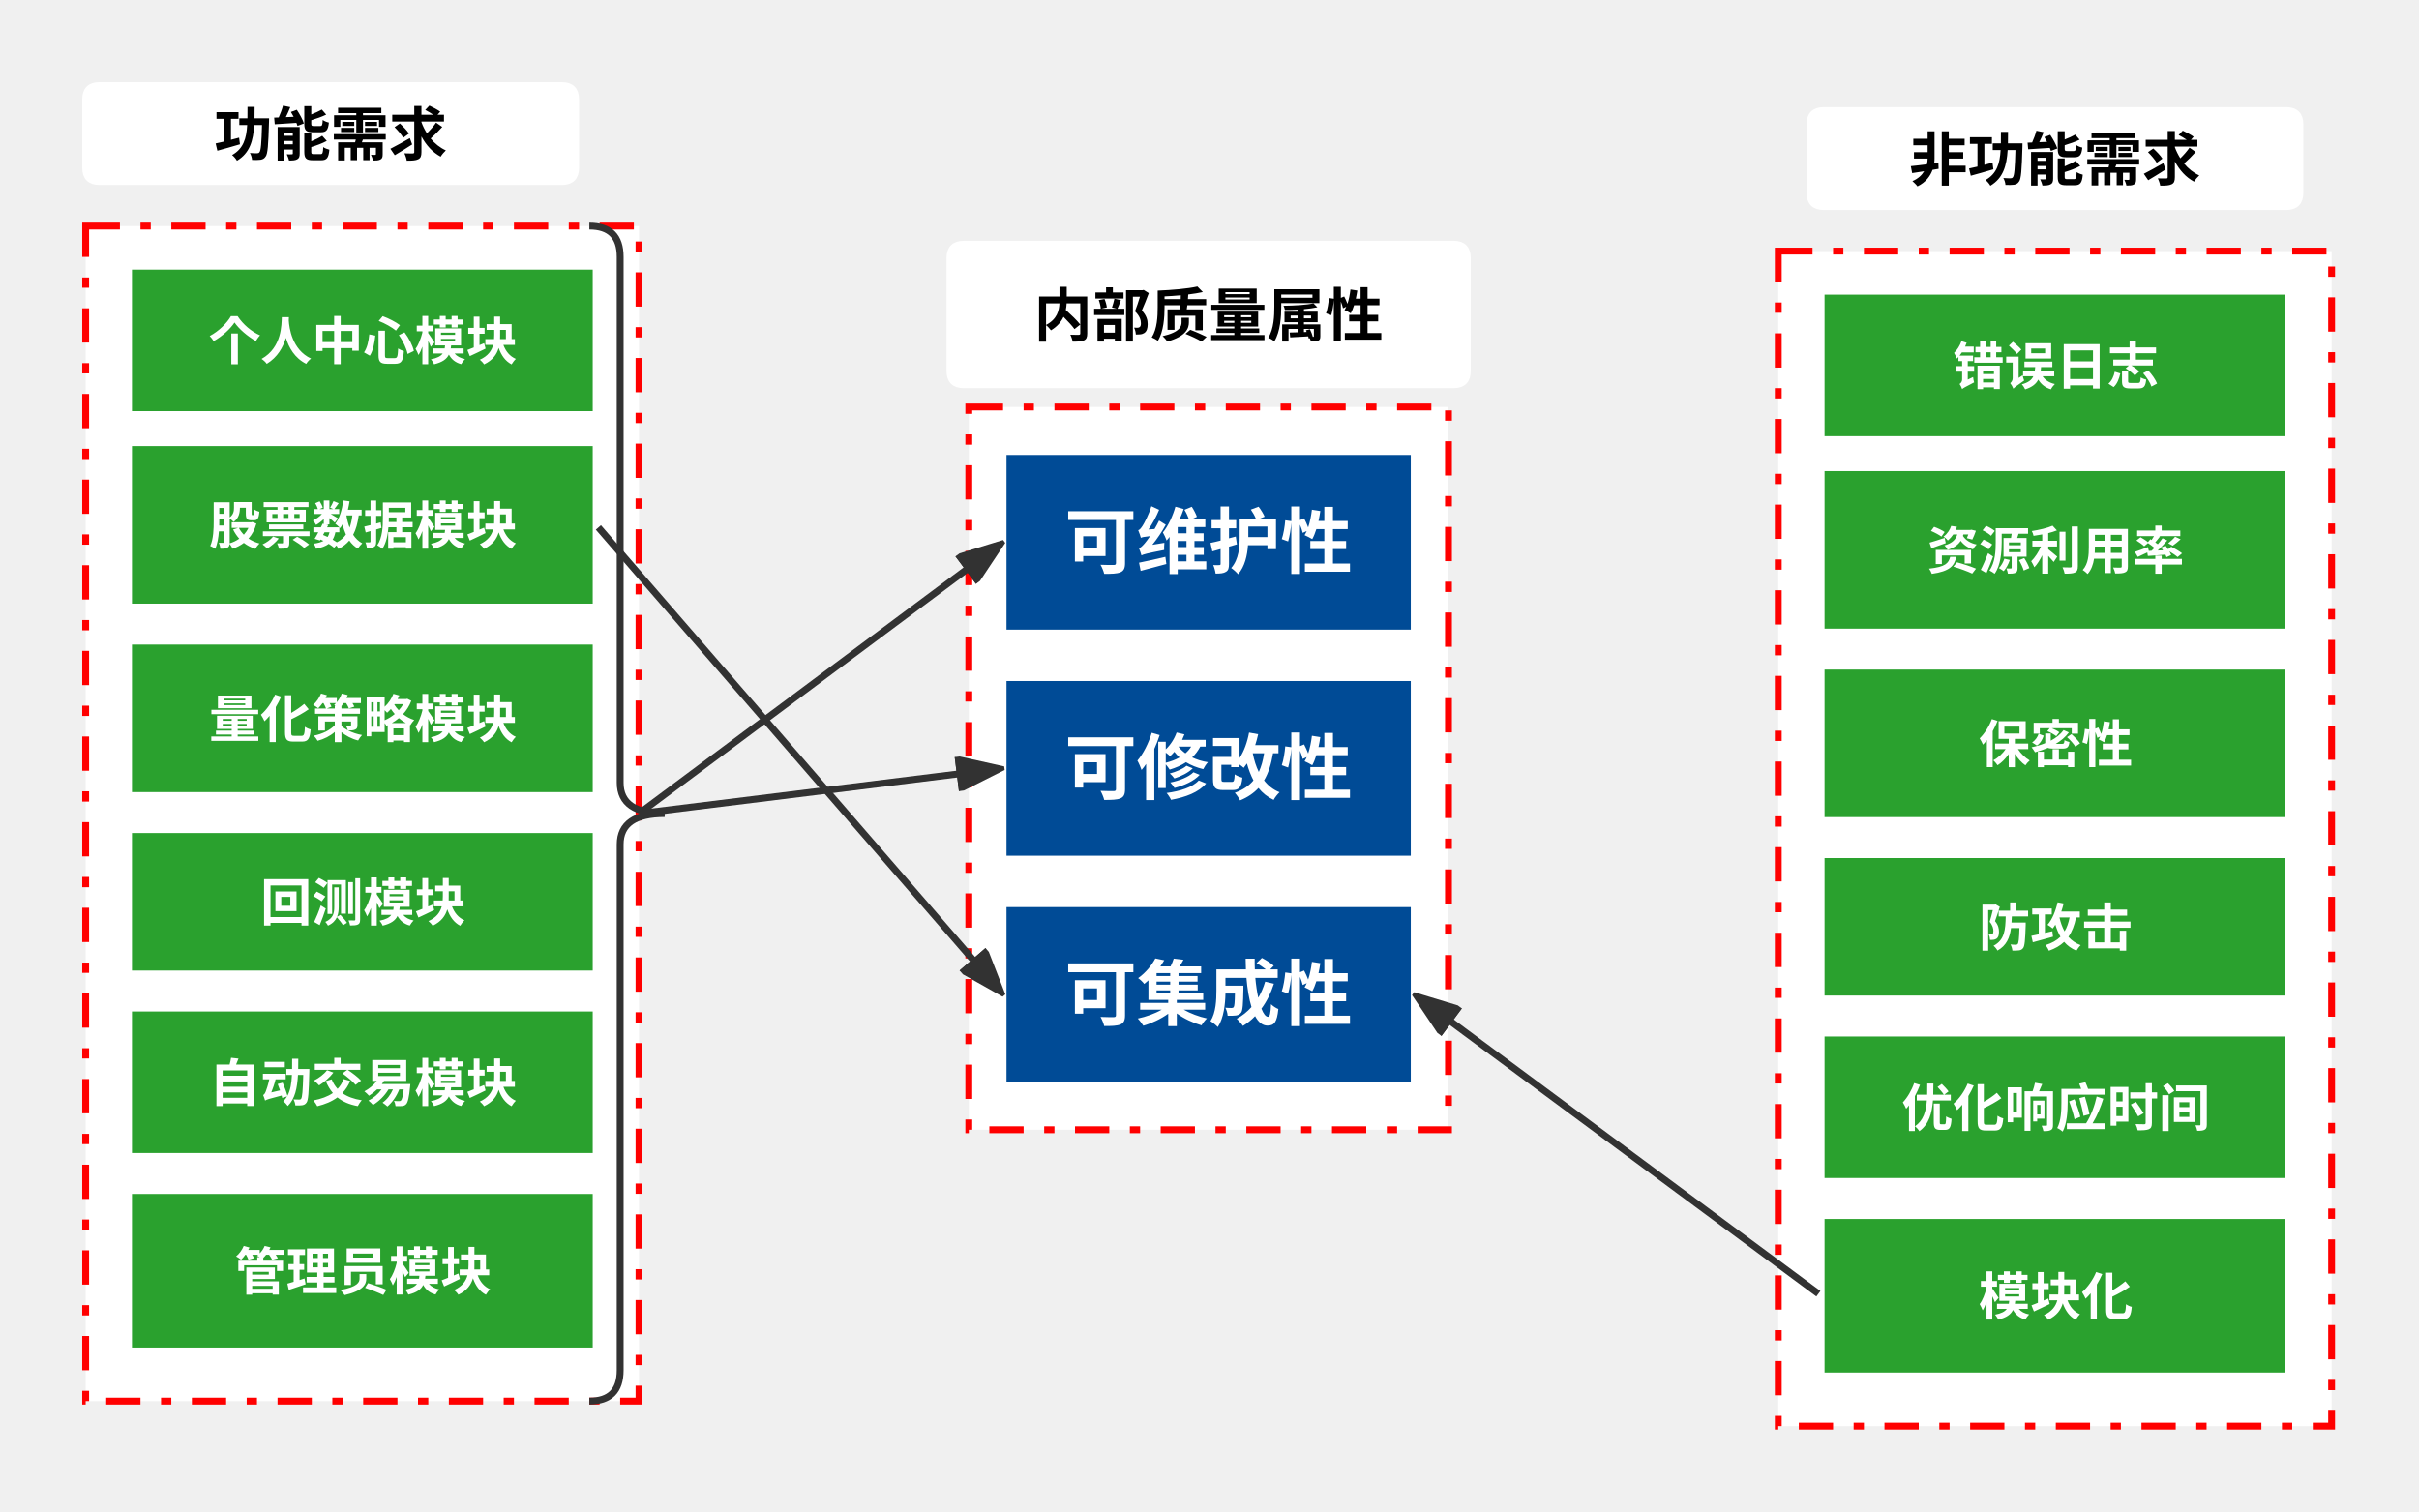
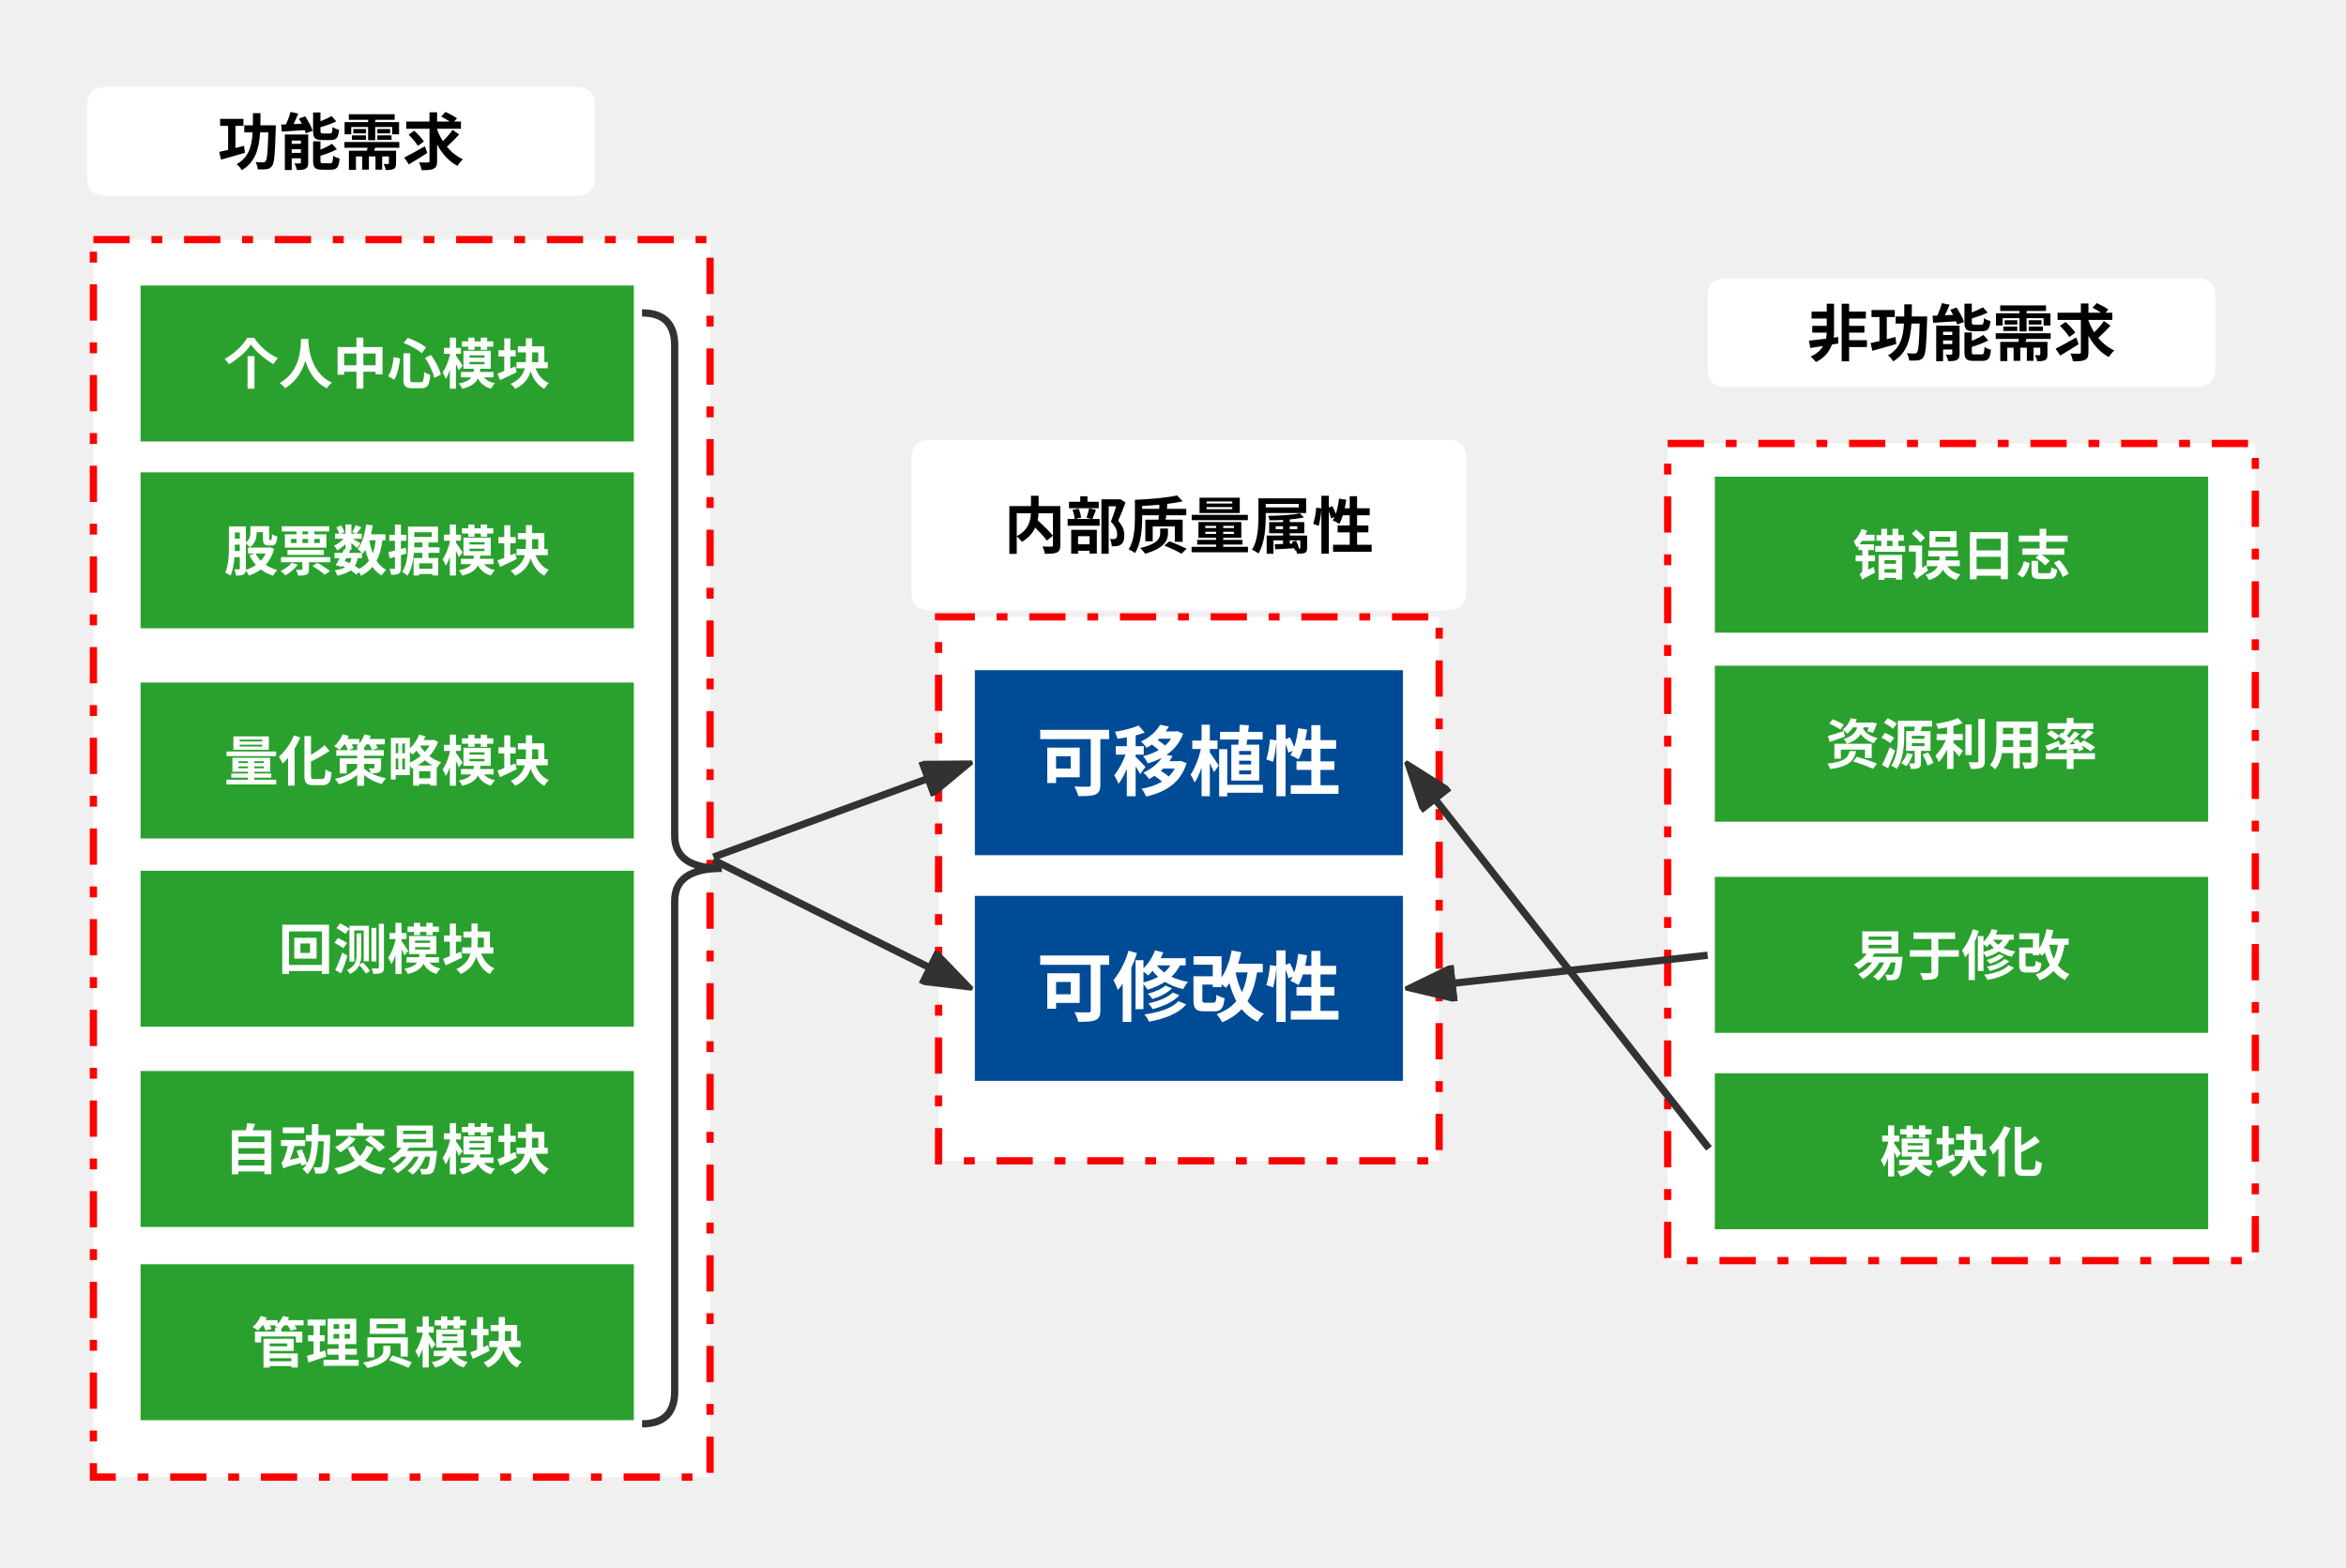
- <svg xmlns="http://www.w3.org/2000/svg" id="SvgjsSvg1006" width="706" height="441.305" version="1.1">
+ <svg xmlns="http://www.w3.org/2000/svg" id="SvgjsSvg1006" width="646.75" height="432.055" version="1.1">
  <defs id="SvgjsDefs1007">
-     <marker id="SvgjsMarker1130" markerWidth="14" markerHeight="10" refX="10" refY="5" viewBox="0 0 14 10" orient="auto" markerUnits="userSpaceOnUse" stroke-dasharray="0,0">
-       <path id="SvgjsPath1131" d="M0,0 L14,5 L0,10 L0,0" fill="#323232" stroke="#323232" stroke-width="1" />
-     </marker>
-     <marker id="SvgjsMarker1139" markerWidth="14" markerHeight="10" refX="10" refY="5" viewBox="0 0 14 10" orient="auto" markerUnits="userSpaceOnUse" stroke-dasharray="0,0">
-       <path id="SvgjsPath1140" d="M0,0 L14,5 L0,10 L0,0" fill="#323232" stroke="#323232" stroke-width="1" />
-     </marker>
-     <marker id="SvgjsMarker1143" markerWidth="14" markerHeight="10" refX="10" refY="5" viewBox="0 0 14 10" orient="auto" markerUnits="userSpaceOnUse" stroke-dasharray="0,0">
-       <path id="SvgjsPath1144" d="M0,0 L14,5 L0,10 L0,0" fill="#323232" stroke="#323232" stroke-width="1" />
-     </marker>
-     <marker id="SvgjsMarker1147" markerWidth="14" markerHeight="10" refX="10" refY="5" viewBox="0 0 14 10" orient="auto" markerUnits="userSpaceOnUse" stroke-dasharray="0,0">
-       <path id="SvgjsPath1148" d="M0,0 L14,5 L0,10 L0,0" fill="#323232" stroke="#323232" stroke-width="1" />
+     <marker id="SvgjsMarker1078" markerWidth="14" markerHeight="10" refX="10" refY="5" viewBox="0 0 14 10" orient="auto" markerUnits="userSpaceOnUse" stroke-dasharray="0,0">
+       <path id="SvgjsPath1079" d="M0,0 L14,5 L0,10 L0,0" fill="#323232" stroke="#323232" stroke-width="1" />
+     </marker>
+     <marker id="SvgjsMarker1087" markerWidth="14" markerHeight="10" refX="10" refY="5" viewBox="0 0 14 10" orient="auto" markerUnits="userSpaceOnUse" stroke-dasharray="0,0">
+       <path id="SvgjsPath1088" d="M0,0 L14,5 L0,10 L0,0" fill="#323232" stroke="#323232" stroke-width="1" />
+     </marker>
+     <marker id="SvgjsMarker1125" markerWidth="14" markerHeight="10" refX="10" refY="5" viewBox="0 0 14 10" orient="auto" markerUnits="userSpaceOnUse" stroke-dasharray="0,0">
+       <path id="SvgjsPath1126" d="M0,0 L14,5 L0,10 L0,0" fill="#323232" stroke="#323232" stroke-width="1" />
+     </marker>
+     <marker id="SvgjsMarker1129" markerWidth="14" markerHeight="10" refX="10" refY="5" viewBox="0 0 14 10" orient="auto" markerUnits="userSpaceOnUse" stroke-dasharray="0,0">
+       <path id="SvgjsPath1130" d="M0,0 L14,5 L0,10 L0,0" fill="#323232" stroke="#323232" stroke-width="1" />
    </marker>
  </defs>
-   <g id="SvgjsG1008" transform="translate(277.25,71.30469)">
-     <path id="SvgjsPath1009" d="M 0 4Q 0 0 4 0L 147 0Q 151 0 151 4L 151 37Q 151 41 147 41L 4 41Q 0 41 0 37Z" stroke="rgba(255,255,255,1)" stroke-width="2" fill-opacity="1" fill="#ffffff" />
+   <g id="SvgjsG1008" transform="translate(252.25,122.2612)">
+     <path id="SvgjsPath1009" d="M 0 4Q 0 0 4 0L 147 0Q 151 0 151 4L 151 41Q 151 45 147 45L 4 45Q 0 45 0 41Z" stroke="rgba(255,255,255,1)" stroke-width="2" fill-opacity="1" fill="#ffffff" />
    <g id="SvgjsG1010">
-       <text id="SvgjsText1011" font-family="微软雅黑" text-anchor="middle" font-size="17px" width="131px" fill="#000000" font-weight="700" align="middle" lineHeight="125%" anchor="middle" family="微软雅黑" size="17px" weight="700" font-style="" opacity="1" y="5.875" transform="rotate(0)">
+       <text id="SvgjsText1011" font-family="微软雅黑" text-anchor="middle" font-size="17px" width="131px" fill="#000000" font-weight="700" align="middle" lineHeight="125%" anchor="middle" family="微软雅黑" size="17px" weight="700" font-style="" opacity="1" y="7.875" transform="rotate(0)">
        <tspan id="SvgjsTspan1012" dy="21" x="75.5">
          <tspan id="SvgjsTspan1013" style="text-decoration:;">内部质量属性</tspan>
        </tspan>
      </text>
    </g>
  </g>
-   <g id="SvgjsG1014" transform="translate(282.75,118.8047)">
-     <path id="SvgjsPath1015" d="M 0 0L 140 0L 140 211L 0 211Z" stroke-dasharray="10,6,3,6" stroke="rgba(255,0,0,1)" stroke-width="2" fill-opacity="1" fill="#ffffff" />
+   <g id="SvgjsG1014" transform="translate(258.75,170.0641)">
+     <path id="SvgjsPath1015" d="M 0 0L 138 0L 138 149.973L 0 149.973Z" stroke-dasharray="10,6,3,6" stroke="rgba(255,0,0,1)" stroke-width="2" fill-opacity="1" fill="#ffffff" />
    <g id="SvgjsG1016">
-       <text id="SvgjsText1017" font-family="微软雅黑" text-anchor="middle" font-size="21px" width="120px" fill="#ffffff" font-weight="700" align="middle" lineHeight="125%" anchor="middle" family="微软雅黑" size="21px" weight="700" font-style="" opacity="1" y="86.875" transform="rotate(0)" />
-     </g>
-   </g>
-   <g id="SvgjsG1018" transform="translate(292.75,263.8047)">
+       <text id="SvgjsText1017" font-family="微软雅黑" text-anchor="middle" font-size="21px" width="118px" fill="#000000" font-weight="700" align="middle" lineHeight="125%" anchor="middle" family="微软雅黑" size="21px" weight="700" font-style="" opacity="1" y="56.361" transform="rotate(0)" />
+     </g>
+   </g>
+   <g id="SvgjsG1018" transform="translate(267.75,183.7724)">
    <path id="SvgjsPath1019" d="M 0 0L 120 0L 120 53L 0 53Z" stroke="rgba(255,255,255,1)" stroke-width="2" fill-opacity="1" fill="#004b96" />
    <g id="SvgjsG1020">
      <text id="SvgjsText1021" font-family="微软雅黑" text-anchor="middle" font-size="21px" width="100px" fill="#ffffff" font-weight="700" align="middle" lineHeight="125%" anchor="middle" family="微软雅黑" size="21px" weight="700" font-style="" opacity="1" y="7.875" transform="rotate(0)">
        <tspan id="SvgjsTspan1022" dy="26" x="60">
-           <tspan id="SvgjsTspan1023" style="text-decoration:;">可集成性</tspan>
-         </tspan>
-       </text>
-     </g>
-   </g>
-   <g id="SvgjsG1024" transform="translate(292.75,131.8047)">
+           <tspan id="SvgjsTspan1023" style="text-decoration:;">可移植性</tspan>
+         </tspan>
+       </text>
+     </g>
+   </g>
+   <g id="SvgjsG1024" transform="translate(267.75,245.9869)">
    <path id="SvgjsPath1025" d="M 0 0L 120 0L 120 53L 0 53Z" stroke="rgba(255,255,255,1)" stroke-width="2" fill-opacity="1" fill="#004b96" />
    <g id="SvgjsG1026">
      <text id="SvgjsText1027" font-family="微软雅黑" text-anchor="middle" font-size="21px" width="100px" fill="#ffffff" font-weight="700" align="middle" lineHeight="125%" anchor="middle" family="微软雅黑" size="21px" weight="700" font-style="" opacity="1" y="7.875" transform="rotate(0)">
        <tspan id="SvgjsTspan1028" dy="26" x="60">
-           <tspan id="SvgjsTspan1029" style="text-decoration:;">可维护性</tspan>
-         </tspan>
-       </text>
-     </g>
-   </g>
-   <g id="SvgjsG1030" transform="translate(292.75,197.8047)">
-     <path id="SvgjsPath1031" d="M 0 0L 120 0L 120 53L 0 53Z" stroke="rgba(255,255,255,1)" stroke-width="2" fill-opacity="1" fill="#004b96" />
+           <tspan id="SvgjsTspan1029" style="text-decoration:;">可修改性</tspan>
+         </tspan>
+       </text>
+     </g>
+   </g>
+   <g id="SvgjsG1030" transform="translate(25,25.00179)">
+     <path id="SvgjsPath1031" d="M 0 4Q 0 0 4 0L 134 0Q 138 0 138 4L 138 24Q 138 28 134 28L 4 28Q 0 28 0 24Z" stroke="rgba(255,255,255,1)" stroke-width="2" fill-opacity="1" fill="#ffffff" />
    <g id="SvgjsG1032">
-       <text id="SvgjsText1033" font-family="微软雅黑" text-anchor="middle" font-size="21px" width="100px" fill="#ffffff" font-weight="700" align="middle" lineHeight="125%" anchor="middle" family="微软雅黑" size="21px" weight="700" font-style="" opacity="1" y="7.875" transform="rotate(0)">
-         <tspan id="SvgjsTspan1034" dy="26" x="60">
-           <tspan id="SvgjsTspan1035" style="text-decoration:;">可修改性</tspan>
-         </tspan>
-       </text>
-     </g>
-   </g>
-   <g id="SvgjsG1036" transform="translate(25,25.00179)">
-     <path id="SvgjsPath1037" d="M 0 4Q 0 0 4 0L 139 0Q 143 0 143 4L 143 24Q 143 28 139 28L 4 28Q 0 28 0 24Z" stroke="rgba(255,255,255,1)" stroke-width="2" fill-opacity="1" fill="#ffffff" />
+       <text id="SvgjsText1033" font-family="微软雅黑" text-anchor="middle" font-size="17px" width="118px" fill="#000000" font-weight="700" align="middle" lineHeight="125%" anchor="middle" family="微软雅黑" size="17px" weight="700" font-style="" opacity="1" y="-0.625" transform="rotate(0)">
+         <tspan id="SvgjsTspan1034" dy="21" x="69">
+           <tspan id="SvgjsTspan1035" style="text-decoration:;">功能需求</tspan>
+         </tspan>
+       </text>
+     </g>
+   </g>
+   <g id="SvgjsG1036" transform="translate(25.75,66.05469)">
+     <path id="SvgjsPath1037" d="M 0 0L 170 0L 170 341.167L 0 341.167Z" stroke-dasharray="10,6,3,6" stroke="rgba(255,0,0,1)" stroke-width="2" fill-opacity="1" fill="#ffffff" />
    <g id="SvgjsG1038">
-       <text id="SvgjsText1039" font-family="微软雅黑" text-anchor="middle" font-size="17px" width="123px" fill="#000000" font-weight="700" align="middle" lineHeight="125%" anchor="middle" family="微软雅黑" size="17px" weight="700" font-style="" opacity="1" y="-0.625" transform="rotate(0)">
-         <tspan id="SvgjsTspan1040" dy="21" x="71.5">
-           <tspan id="SvgjsTspan1041" style="text-decoration:;">功能需求</tspan>
-         </tspan>
-       </text>
-     </g>
-   </g>
-   <g id="SvgjsG1042" transform="translate(25,66.00179)">
-     <path id="SvgjsPath1043" d="M 0 0L 161.5 0L 161.5 343L 0 343Z" stroke-dasharray="10,6,3,6" stroke="rgba(255,0,0,1)" stroke-width="2" fill-opacity="1" fill="#ffffff" />
-     <g id="SvgjsG1044">
-       <text id="SvgjsText1045" font-family="微软雅黑" text-anchor="middle" font-size="15px" width="142px" fill="#ffffff" font-weight="700" align="middle" lineHeight="125%" anchor="middle" family="微软雅黑" size="15px" weight="700" font-style="" opacity="1" y="159.125" transform="rotate(0)" />
-     </g>
-   </g>
-   <g id="SvgjsG1046" transform="translate(37.51056,77.70827)">
-     <path id="SvgjsPath1047" d="M 0 0L 136.479 0L 136.479 43.314L 0 43.314Z" stroke="rgba(255,255,255,1)" stroke-width="2" fill-opacity="1" fill="#2aa12e" />
+       <text id="SvgjsText1039" font-family="微软雅黑" text-anchor="middle" font-size="15px" width="150px" fill="#000000" font-weight="700" align="middle" lineHeight="125%" anchor="middle" family="微软雅黑" size="15px" weight="700" font-style="" opacity="1" y="158.208" transform="rotate(0)" />
+     </g>
+   </g>
+   <g id="SvgjsG1040" transform="translate(37.75,77.70827)">
+     <path id="SvgjsPath1041" d="M 0 0L 138 0L 138 45L 0 45Z" stroke="rgba(255,255,255,1)" stroke-width="2" fill-opacity="1" fill="#2aa12e" />
+     <g id="SvgjsG1042">
+       <text id="SvgjsText1043" font-family="微软雅黑" text-anchor="middle" font-size="15px" width="118px" fill="#ffffff" font-weight="700" align="middle" lineHeight="125%" anchor="middle" family="微软雅黑" size="15px" weight="700" font-style="" opacity="1" y="10.125" transform="rotate(0)">
+         <tspan id="SvgjsTspan1044" dy="18" x="69">
+           <tspan id="SvgjsTspan1045" style="text-decoration:;">个人中心模块</tspan>
+         </tspan>
+       </text>
+     </g>
+   </g>
+   <g id="SvgjsG1046" transform="translate(37.75,129.2168)">
+     <path id="SvgjsPath1047" d="M 0 0L 138 0L 138 45L 0 45Z" stroke="rgba(255,255,255,1)" stroke-width="2" fill-opacity="1" fill="#2aa12e" />
    <g id="SvgjsG1048">
-       <text id="SvgjsText1049" font-family="微软雅黑" text-anchor="middle" font-size="15px" width="117px" fill="#ffffff" font-weight="700" align="middle" lineHeight="125%" anchor="middle" family="微软雅黑" size="15px" weight="700" font-style="" opacity="1" y="9.282" transform="rotate(0)">
-         <tspan id="SvgjsTspan1050" dy="18" x="68.5">
-           <tspan id="SvgjsTspan1051" style="text-decoration:;">个人中心模块</tspan>
-         </tspan>
-       </text>
-     </g>
-   </g>
-   <g id="SvgjsG1052" transform="translate(37.51056,129.2168)">
-     <path id="SvgjsPath1053" d="M 0 0L 136.479 0L 136.479 47.997L 0 47.997Z" stroke="rgba(255,255,255,1)" stroke-width="2" fill-opacity="1" fill="#2aa12e" />
+       <text id="SvgjsText1049" font-family="微软雅黑" text-anchor="middle" font-size="15px" width="118px" fill="#ffffff" font-weight="700" align="middle" lineHeight="125%" anchor="middle" family="微软雅黑" size="15px" weight="700" font-style="" opacity="1" y="10.125" transform="rotate(0)">
+         <tspan id="SvgjsTspan1050" dy="18" x="69">
+           <tspan id="SvgjsTspan1051" style="text-decoration:;">股票数据模块</tspan>
+         </tspan>
+       </text>
+     </g>
+   </g>
+   <g id="SvgjsG1052" transform="translate(37.75,187.1639)">
+     <path id="SvgjsPath1053" d="M 0 0L 138 0L 138 45L 0 45Z" stroke="rgba(255,255,255,1)" stroke-width="2" fill-opacity="1" fill="#2aa12e" />
    <g id="SvgjsG1054">
-       <text id="SvgjsText1055" font-family="微软雅黑" text-anchor="middle" font-size="15px" width="117px" fill="#ffffff" font-weight="700" align="middle" lineHeight="125%" anchor="middle" family="微软雅黑" size="15px" weight="700" font-style="" opacity="1" y="11.623" transform="rotate(0)">
-         <tspan id="SvgjsTspan1056" dy="18" x="68.5">
-           <tspan id="SvgjsTspan1057" style="text-decoration:;">股票数据模块</tspan>
-         </tspan>
-       </text>
-     </g>
-   </g>
-   <g id="SvgjsG1058" transform="translate(37.51056,187.1639)">
-     <path id="SvgjsPath1059" d="M 0 0L 136.479 0L 136.479 45.07L 0 45.07Z" stroke="rgba(255,255,255,1)" stroke-width="2" fill-opacity="1" fill="#2aa12e" />
+       <text id="SvgjsText1055" font-family="微软雅黑" text-anchor="middle" font-size="15px" width="118px" fill="#ffffff" font-weight="700" align="middle" lineHeight="125%" anchor="middle" family="微软雅黑" size="15px" weight="700" font-style="" opacity="1" y="10.125" transform="rotate(0)">
+         <tspan id="SvgjsTspan1056" dy="18" x="69">
+           <tspan id="SvgjsTspan1057" style="text-decoration:;">量化策略模块</tspan>
+         </tspan>
+       </text>
+     </g>
+   </g>
+   <g id="SvgjsG1058" transform="translate(37.75,239.0547)">
+     <path id="SvgjsPath1059" d="M 0 0L 138 0L 138 45L 0 45Z" stroke="rgba(255,255,255,1)" stroke-width="2" fill-opacity="1" fill="#2aa12e" />
    <g id="SvgjsG1060">
-       <text id="SvgjsText1061" font-family="微软雅黑" text-anchor="middle" font-size="15px" width="117px" fill="#ffffff" font-weight="700" align="middle" lineHeight="125%" anchor="middle" family="微软雅黑" size="15px" weight="700" font-style="" opacity="1" y="10.16" transform="rotate(0)">
-         <tspan id="SvgjsTspan1062" dy="18" x="68.5">
-           <tspan id="SvgjsTspan1063" style="text-decoration:;">量化策略模块</tspan>
-         </tspan>
-       </text>
-     </g>
-   </g>
-   <g id="SvgjsG1064" transform="translate(37.51056,242.1844)">
-     <path id="SvgjsPath1065" d="M 0 0L 136.479 0L 136.479 42.143L 0 42.143Z" stroke="rgba(255,255,255,1)" stroke-width="2" fill-opacity="1" fill="#2aa12e" />
+       <text id="SvgjsText1061" font-family="微软雅黑" text-anchor="middle" font-size="15px" width="118px" fill="#ffffff" font-weight="700" align="middle" lineHeight="125%" anchor="middle" family="微软雅黑" size="15px" weight="700" font-style="" opacity="1" y="10.125" transform="rotate(0)">
+         <tspan id="SvgjsTspan1062" dy="18" x="69">
+           <tspan id="SvgjsTspan1063" style="text-decoration:;">回测模块</tspan>
+         </tspan>
+       </text>
+     </g>
+   </g>
+   <g id="SvgjsG1064" transform="translate(37.75,294.2782)">
+     <path id="SvgjsPath1065" d="M 0 0L 138 0L 138 45L 0 45Z" stroke="rgba(255,255,255,1)" stroke-width="2" fill-opacity="1" fill="#2aa12e" />
    <g id="SvgjsG1066">
-       <text id="SvgjsText1067" font-family="微软雅黑" text-anchor="middle" font-size="15px" width="117px" fill="#ffffff" font-weight="700" align="middle" lineHeight="125%" anchor="middle" family="微软雅黑" size="15px" weight="700" font-style="" opacity="1" y="8.697" transform="rotate(0)">
-         <tspan id="SvgjsTspan1068" dy="18" x="68.5">
-           <tspan id="SvgjsTspan1069" style="text-decoration:;">回测模块</tspan>
-         </tspan>
-       </text>
-     </g>
-   </g>
-   <g id="SvgjsG1070" transform="translate(37.51056,294.2782)">
-     <path id="SvgjsPath1071" d="M 0 0L 136.479 0L 136.479 43.314L 0 43.314Z" stroke="rgba(255,255,255,1)" stroke-width="2" fill-opacity="1" fill="#2aa12e" />
+       <text id="SvgjsText1067" font-family="微软雅黑" text-anchor="middle" font-size="15px" width="118px" fill="#ffffff" font-weight="700" align="middle" lineHeight="125%" anchor="middle" family="微软雅黑" size="15px" weight="700" font-style="" opacity="1" y="10.125" transform="rotate(0)">
+         <tspan id="SvgjsTspan1068" dy="18" x="69">
+           <tspan id="SvgjsTspan1069" style="text-decoration:;">自动交易模块</tspan>
+         </tspan>
+       </text>
+     </g>
+   </g>
+   <g id="SvgjsG1070" transform="translate(37.75,347.5427)">
+     <path id="SvgjsPath1071" d="M 0 0L 138 0L 138 45L 0 45Z" stroke="rgba(255,255,255,1)" stroke-width="2" fill-opacity="1" fill="#2aa12e" />
    <g id="SvgjsG1072">
-       <text id="SvgjsText1073" font-family="微软雅黑" text-anchor="middle" font-size="15px" width="117px" fill="#ffffff" font-weight="700" align="middle" lineHeight="125%" anchor="middle" family="微软雅黑" size="15px" weight="700" font-style="" opacity="1" y="9.282" transform="rotate(0)">
-         <tspan id="SvgjsTspan1074" dy="18" x="68.5">
-           <tspan id="SvgjsTspan1075" style="text-decoration:;">自动交易模块</tspan>
-         </tspan>
-       </text>
-     </g>
-   </g>
-   <g id="SvgjsG1076" transform="translate(37.51056,347.5427)">
-     <path id="SvgjsPath1077" d="M 0 0L 136.479 0L 136.479 46.826L 0 46.826Z" stroke="rgba(255,255,255,1)" stroke-width="2" fill-opacity="1" fill="#2aa12e" />
-     <g id="SvgjsG1078">
-       <text id="SvgjsText1079" font-family="微软雅黑" text-anchor="middle" font-size="15px" width="117px" fill="#ffffff" font-weight="700" align="middle" lineHeight="125%" anchor="middle" family="微软雅黑" size="15px" weight="700" font-style="" opacity="1" y="11.038" transform="rotate(0)">
-         <tspan id="SvgjsTspan1080" dy="18" x="68.5">
-           <tspan id="SvgjsTspan1081" style="text-decoration:;">管理员模块</tspan>
-         </tspan>
-       </text>
-     </g>
-   </g>
-   <g id="SvgjsG1082" transform="translate(528.25,32.30469)">
-     <path id="SvgjsPath1083" d="M 0 4Q 0 0 4 0L 139 0Q 143 0 143 4L 143 24Q 143 28 139 28L 4 28Q 0 28 0 24Z" stroke="rgba(255,255,255,1)" stroke-width="2" fill-opacity="1" fill="#ffffff" />
-     <g id="SvgjsG1084">
-       <text id="SvgjsText1085" font-family="微软雅黑" text-anchor="middle" font-size="17px" width="123px" fill="#000000" font-weight="700" align="middle" lineHeight="125%" anchor="middle" family="微软雅黑" size="17px" weight="700" font-style="" opacity="1" y="-0.625" transform="rotate(0)">
-         <tspan id="SvgjsTspan1086" dy="21" x="71.5">
-           <tspan id="SvgjsTspan1087" style="text-decoration:;">非功能需求</tspan>
-         </tspan>
-       </text>
-     </g>
-   </g>
-   <g id="SvgjsG1088" transform="translate(519,73.30469)">
-     <path id="SvgjsPath1089" d="M 0 0L 161.5 0L 161.5 343L 0 343Z" stroke-dasharray="10,6,3,6" stroke="rgba(255,0,0,1)" stroke-width="2" fill-opacity="1" fill="#ffffff" />
-     <g id="SvgjsG1090">
-       <text id="SvgjsText1091" font-family="微软雅黑" text-anchor="middle" font-size="15px" width="142px" fill="#ffffff" font-weight="700" align="middle" lineHeight="125%" anchor="middle" family="微软雅黑" size="15px" weight="700" font-style="" opacity="1" y="159.125" transform="rotate(0)" />
-     </g>
-   </g>
-   <g id="SvgjsG1092" transform="translate(531.5106,85.01117)">
-     <path id="SvgjsPath1093" d="M 0 0L 136.479 0L 136.479 43.314L 0 43.314Z" stroke="rgba(255,255,255,1)" stroke-width="2" fill-opacity="1" fill="#2aa12e" />
-     <g id="SvgjsG1094">
-       <text id="SvgjsText1095" font-family="微软雅黑" text-anchor="middle" font-size="15px" width="117px" fill="#ffffff" font-weight="700" align="middle" lineHeight="125%" anchor="middle" family="微软雅黑" size="15px" weight="700" font-style="" opacity="1" y="9.282" transform="rotate(0)">
-         <tspan id="SvgjsTspan1096" dy="18" x="68.5">
-           <tspan id="SvgjsTspan1097" style="text-decoration:;">错误日志</tspan>
-         </tspan>
-       </text>
-     </g>
-   </g>
-   <g id="SvgjsG1098" transform="translate(531.5106,136.5197)">
-     <path id="SvgjsPath1099" d="M 0 0L 136.479 0L 136.479 47.997L 0 47.997Z" stroke="rgba(255,255,255,1)" stroke-width="2" fill-opacity="1" fill="#2aa12e" />
-     <g id="SvgjsG1100">
-       <text id="SvgjsText1101" font-family="微软雅黑" text-anchor="middle" font-size="15px" width="117px" fill="#ffffff" font-weight="700" align="middle" lineHeight="125%" anchor="middle" family="微软雅黑" size="15px" weight="700" font-style="" opacity="1" y="11.623" transform="rotate(0)">
-         <tspan id="SvgjsTspan1102" dy="18" x="68.5">
-           <tspan id="SvgjsTspan1103" style="text-decoration:;">资源利用率</tspan>
-         </tspan>
-       </text>
-     </g>
-   </g>
-   <g id="SvgjsG1104" transform="translate(531.5106,194.4668)">
-     <path id="SvgjsPath1105" d="M 0 0L 136.479 0L 136.479 45.07L 0 45.07Z" stroke="rgba(255,255,255,1)" stroke-width="2" fill-opacity="1" fill="#2aa12e" />
-     <g id="SvgjsG1106">
-       <text id="SvgjsText1107" font-family="微软雅黑" text-anchor="middle" font-size="15px" width="117px" fill="#ffffff" font-weight="700" align="middle" lineHeight="125%" anchor="middle" family="微软雅黑" size="15px" weight="700" font-style="" opacity="1" y="10.16" transform="rotate(0)">
-         <tspan id="SvgjsTspan1108" dy="18" x="68.5">
-           <tspan id="SvgjsTspan1109" style="text-decoration:;">保密性</tspan>
-         </tspan>
-       </text>
-     </g>
-   </g>
-   <g id="SvgjsG1110" transform="translate(531.5106,249.4873)">
-     <path id="SvgjsPath1111" d="M 0 0L 136.479 0L 136.479 42.143L 0 42.143Z" stroke="rgba(255,255,255,1)" stroke-width="2" fill-opacity="1" fill="#2aa12e" />
-     <g id="SvgjsG1112">
-       <text id="SvgjsText1113" font-family="微软雅黑" text-anchor="middle" font-size="15px" width="117px" fill="#ffffff" font-weight="700" align="middle" lineHeight="125%" anchor="middle" family="微软雅黑" size="15px" weight="700" font-style="" opacity="1" y="8.697" transform="rotate(0)">
-         <tspan id="SvgjsTspan1114" dy="18" x="68.5">
-           <tspan id="SvgjsTspan1115" style="text-decoration:;">防攻击</tspan>
-         </tspan>
-       </text>
-     </g>
-   </g>
-   <g id="SvgjsG1116" transform="translate(531.5106,301.5811)">
-     <path id="SvgjsPath1117" d="M 0 0L 136.479 0L 136.479 43.314L 0 43.314Z" stroke="rgba(255,255,255,1)" stroke-width="2" fill-opacity="1" fill="#2aa12e" />
-     <g id="SvgjsG1118">
-       <text id="SvgjsText1119" font-family="微软雅黑" text-anchor="middle" font-size="15px" width="117px" fill="#ffffff" font-weight="700" align="middle" lineHeight="125%" anchor="middle" family="微软雅黑" size="15px" weight="700" font-style="" opacity="1" y="9.282" transform="rotate(0)">
-         <tspan id="SvgjsTspan1120" dy="18" x="68.5">
-           <tspan id="SvgjsTspan1121" style="text-decoration:;">优化响应时间</tspan>
-         </tspan>
-       </text>
-     </g>
-   </g>
-   <g id="SvgjsG1122" transform="translate(531.5106,354.8456)">
-     <path id="SvgjsPath1123" d="M 0 0L 136.479 0L 136.479 46.826L 0 46.826Z" stroke="rgba(255,255,255,1)" stroke-width="2" fill-opacity="1" fill="#2aa12e" />
-     <g id="SvgjsG1124">
-       <text id="SvgjsText1125" font-family="微软雅黑" text-anchor="middle" font-size="15px" width="117px" fill="#ffffff" font-weight="700" align="middle" lineHeight="125%" anchor="middle" family="微软雅黑" size="15px" weight="700" font-style="" opacity="1" y="11.038" transform="rotate(0)">
-         <tspan id="SvgjsTspan1126" dy="18" x="68.5">
-           <tspan id="SvgjsTspan1127" style="text-decoration:;">模块化</tspan>
-         </tspan>
-       </text>
-     </g>
-   </g>
-   <g id="SvgjsG1128">
-     <path id="SvgjsPath1129" d="M187.302 236.904L289.864 160.456" stroke="#323232" stroke-width="2" fill="none" marker-end="url(#SvgjsMarker1130)" />
-   </g>
-   <g id="SvgjsG1132" transform="translate(172,66.00179)">
-     <path id="SvgjsPath1133" d="M 0 343Q 9 343 9 334L 9 180.5Q 9 171.5 22 171.5Q 9 171.5 9 162.5L 9 9Q 9 0 0 0" stroke="rgba(50,50,50,1)" stroke-width="2" fill="none" />
-     <path id="SvgjsPath1134" d="M 0 0L 113 0L 113 343L 0 343Z" stroke="none" fill="none" />
-     <g id="SvgjsG1135">
-       <text id="SvgjsText1136" font-family="微软雅黑" text-anchor="start" font-size="13px" width="86px" fill="#323232" font-weight="400" align="middle" lineHeight="125%" anchor="start" family="微软雅黑" size="13px" weight="400" font-style="" opacity="1" y="160.875" transform="rotate(0)" />
-     </g>
-   </g>
-   <g id="SvgjsG1137">
-     <path id="SvgjsPath1138" d="M530.707 377.663L415.643 292.447" stroke="#323232" stroke-width="2" fill="none" marker-end="url(#SvgjsMarker1139)" />
-   </g>
-   <g id="SvgjsG1141">
-     <path id="SvgjsPath1142" d="M187.492 237.379L289.177 224.748" stroke="#323232" stroke-width="2" fill="none" marker-end="url(#SvgjsMarker1143)" />
-   </g>
-   <g id="SvgjsG1145">
-     <path id="SvgjsPath1146" d="M174.644 153.971L290.393 287.584" stroke="#323232" stroke-width="2" fill="none" marker-end="url(#SvgjsMarker1147)" />
+       <text id="SvgjsText1073" font-family="微软雅黑" text-anchor="middle" font-size="15px" width="118px" fill="#ffffff" font-weight="700" align="middle" lineHeight="125%" anchor="middle" family="微软雅黑" size="15px" weight="700" font-style="" opacity="1" y="10.125" transform="rotate(0)">
+         <tspan id="SvgjsTspan1074" dy="18" x="69">
+           <tspan id="SvgjsTspan1075" style="text-decoration:;">管理员模块</tspan>
+         </tspan>
+       </text>
+     </g>
+   </g>
+   <g id="SvgjsG1076">
+     <path id="SvgjsPath1077" d="M196.689 236.294L264.37 211.51" stroke="#323232" stroke-width="2" fill="none" marker-end="url(#SvgjsMarker1078)" />
+   </g>
+   <g id="SvgjsG1080" transform="translate(177,86.27195)">
+     <path id="SvgjsPath1081" d="M 0 306.271Q 9 306.271 9 297.271L 9 162.135Q 9 153.135 22 153.135Q 9 153.135 9 144.135L 9 9Q 9 0 0 0" stroke="rgba(50,50,50,1)" stroke-width="2" fill="none" />
+     <path id="SvgjsPath1082" d="M 0 0L 113.75 0L 113.75 306.271L 0 306.271Z" stroke="none" fill="none" />
+     <g id="SvgjsG1083">
+       <text id="SvgjsText1084" font-family="微软雅黑" text-anchor="start" font-size="13px" width="87px" fill="#323232" font-weight="400" align="middle" lineHeight="125%" anchor="start" family="微软雅黑" size="13px" weight="400" font-style="" opacity="1" y="142.51" transform="rotate(0)" />
+     </g>
+   </g>
+   <g id="SvgjsG1085">
+     <path id="SvgjsPath1086" d="M196.645 237.084L264.527 270.882" stroke="#323232" stroke-width="2" fill="none" marker-end="url(#SvgjsMarker1087)" />
+   </g>
+   <g id="SvgjsG1089" transform="translate(471.75,77.70827)">
+     <path id="SvgjsPath1090" d="M 0 4Q 0 0 4 0L 134 0Q 138 0 138 4L 138 24Q 138 28 134 28L 4 28Q 0 28 0 24Z" stroke="rgba(255,255,255,1)" stroke-width="2" fill-opacity="1" fill="#ffffff" />
+     <g id="SvgjsG1091">
+       <text id="SvgjsText1092" font-family="微软雅黑" text-anchor="middle" font-size="17px" width="118px" fill="#000000" font-weight="700" align="middle" lineHeight="125%" anchor="middle" family="微软雅黑" size="17px" weight="700" font-style="" opacity="1" y="-0.625" transform="rotate(0)">
+         <tspan id="SvgjsTspan1093" dy="21" x="69">
+           <tspan id="SvgjsTspan1094" style="text-decoration:;">非功能需求</tspan>
+         </tspan>
+       </text>
+     </g>
+   </g>
+   <g id="SvgjsG1095" transform="translate(459.75,122.2612)">
+     <path id="SvgjsPath1096" d="M 0 0L 162 0L 162 225.282L 0 225.282Z" stroke-dasharray="10,6,3,6" stroke="rgba(255,0,0,1)" stroke-width="2" fill-opacity="1" fill="#ffffff" />
+     <g id="SvgjsG1097">
+       <text id="SvgjsText1098" font-family="微软雅黑" text-anchor="middle" font-size="15px" width="142px" fill="#000000" font-weight="700" align="middle" lineHeight="125%" anchor="middle" family="微软雅黑" size="15px" weight="700" font-style="" opacity="1" y="100.266" transform="rotate(0)" />
+     </g>
+   </g>
+   <g id="SvgjsG1099" transform="translate(471.75,130.4148)">
+     <path id="SvgjsPath1100" d="M 0 0L 138 0L 138 45L 0 45Z" stroke="rgba(255,255,255,1)" stroke-width="2" fill-opacity="1" fill="#2aa12e" />
+     <g id="SvgjsG1101">
+       <text id="SvgjsText1102" font-family="微软雅黑" text-anchor="middle" font-size="15px" width="118px" fill="#ffffff" font-weight="700" align="middle" lineHeight="125%" anchor="middle" family="微软雅黑" size="15px" weight="700" font-style="" opacity="1" y="10.125" transform="rotate(0)">
+         <tspan id="SvgjsTspan1103" dy="18" x="69">
+           <tspan id="SvgjsTspan1104" style="text-decoration:;">错误日志</tspan>
+         </tspan>
+       </text>
+     </g>
+   </g>
+   <g id="SvgjsG1105" transform="translate(471.75,182.5339)">
+     <path id="SvgjsPath1106" d="M 0 0L 138 0L 138 45L 0 45Z" stroke="rgba(255,255,255,1)" stroke-width="2" fill-opacity="1" fill="#2aa12e" />
+     <g id="SvgjsG1107">
+       <text id="SvgjsText1108" font-family="微软雅黑" text-anchor="middle" font-size="15px" width="118px" fill="#ffffff" font-weight="700" align="middle" lineHeight="125%" anchor="middle" family="微软雅黑" size="15px" weight="700" font-style="" opacity="1" y="10.125" transform="rotate(0)">
+         <tspan id="SvgjsTspan1109" dy="18" x="69">
+           <tspan id="SvgjsTspan1110" style="text-decoration:;">资源利用率</tspan>
+         </tspan>
+       </text>
+     </g>
+   </g>
+   <g id="SvgjsG1111" transform="translate(471.75,240.7484)">
+     <path id="SvgjsPath1112" d="M 0 0L 138 0L 138 45L 0 45Z" stroke="rgba(255,255,255,1)" stroke-width="2" fill-opacity="1" fill="#2aa12e" />
+     <g id="SvgjsG1113">
+       <text id="SvgjsText1114" font-family="微软雅黑" text-anchor="middle" font-size="15px" width="118px" fill="#ffffff" font-weight="700" align="middle" lineHeight="125%" anchor="middle" family="微软雅黑" size="15px" weight="700" font-style="" opacity="1" y="10.125" transform="rotate(0)">
+         <tspan id="SvgjsTspan1115" dy="18" x="69">
+           <tspan id="SvgjsTspan1116" style="text-decoration:;">易于修改</tspan>
+         </tspan>
+       </text>
+     </g>
+   </g>
+   <g id="SvgjsG1117" transform="translate(471.75,294.8909)">
+     <path id="SvgjsPath1118" d="M 0 0L 138 0L 138 45L 0 45Z" stroke="rgba(255,255,255,1)" stroke-width="2" fill-opacity="1" fill="#2aa12e" />
+     <g id="SvgjsG1119">
+       <text id="SvgjsText1120" font-family="微软雅黑" text-anchor="middle" font-size="15px" width="118px" fill="#ffffff" font-weight="700" align="middle" lineHeight="125%" anchor="middle" family="微软雅黑" size="15px" weight="700" font-style="" opacity="1" y="10.125" transform="rotate(0)">
+         <tspan id="SvgjsTspan1121" dy="18" x="69">
+           <tspan id="SvgjsTspan1122" style="text-decoration:;">模块化</tspan>
+         </tspan>
+       </text>
+     </g>
+   </g>
+   <g id="SvgjsG1123">
+     <path id="SvgjsPath1124" d="M471.133 316.604L389.971 213.105" stroke="#323232" stroke-width="2" fill="none" marker-end="url(#SvgjsMarker1125)" />
+   </g>
+   <g id="SvgjsG1127">
+     <path id="SvgjsPath1128" d="M470.756 263.358L391.328 272.093" stroke="#323232" stroke-width="2" fill="none" marker-end="url(#SvgjsMarker1129)" />
  </g>
</svg>
